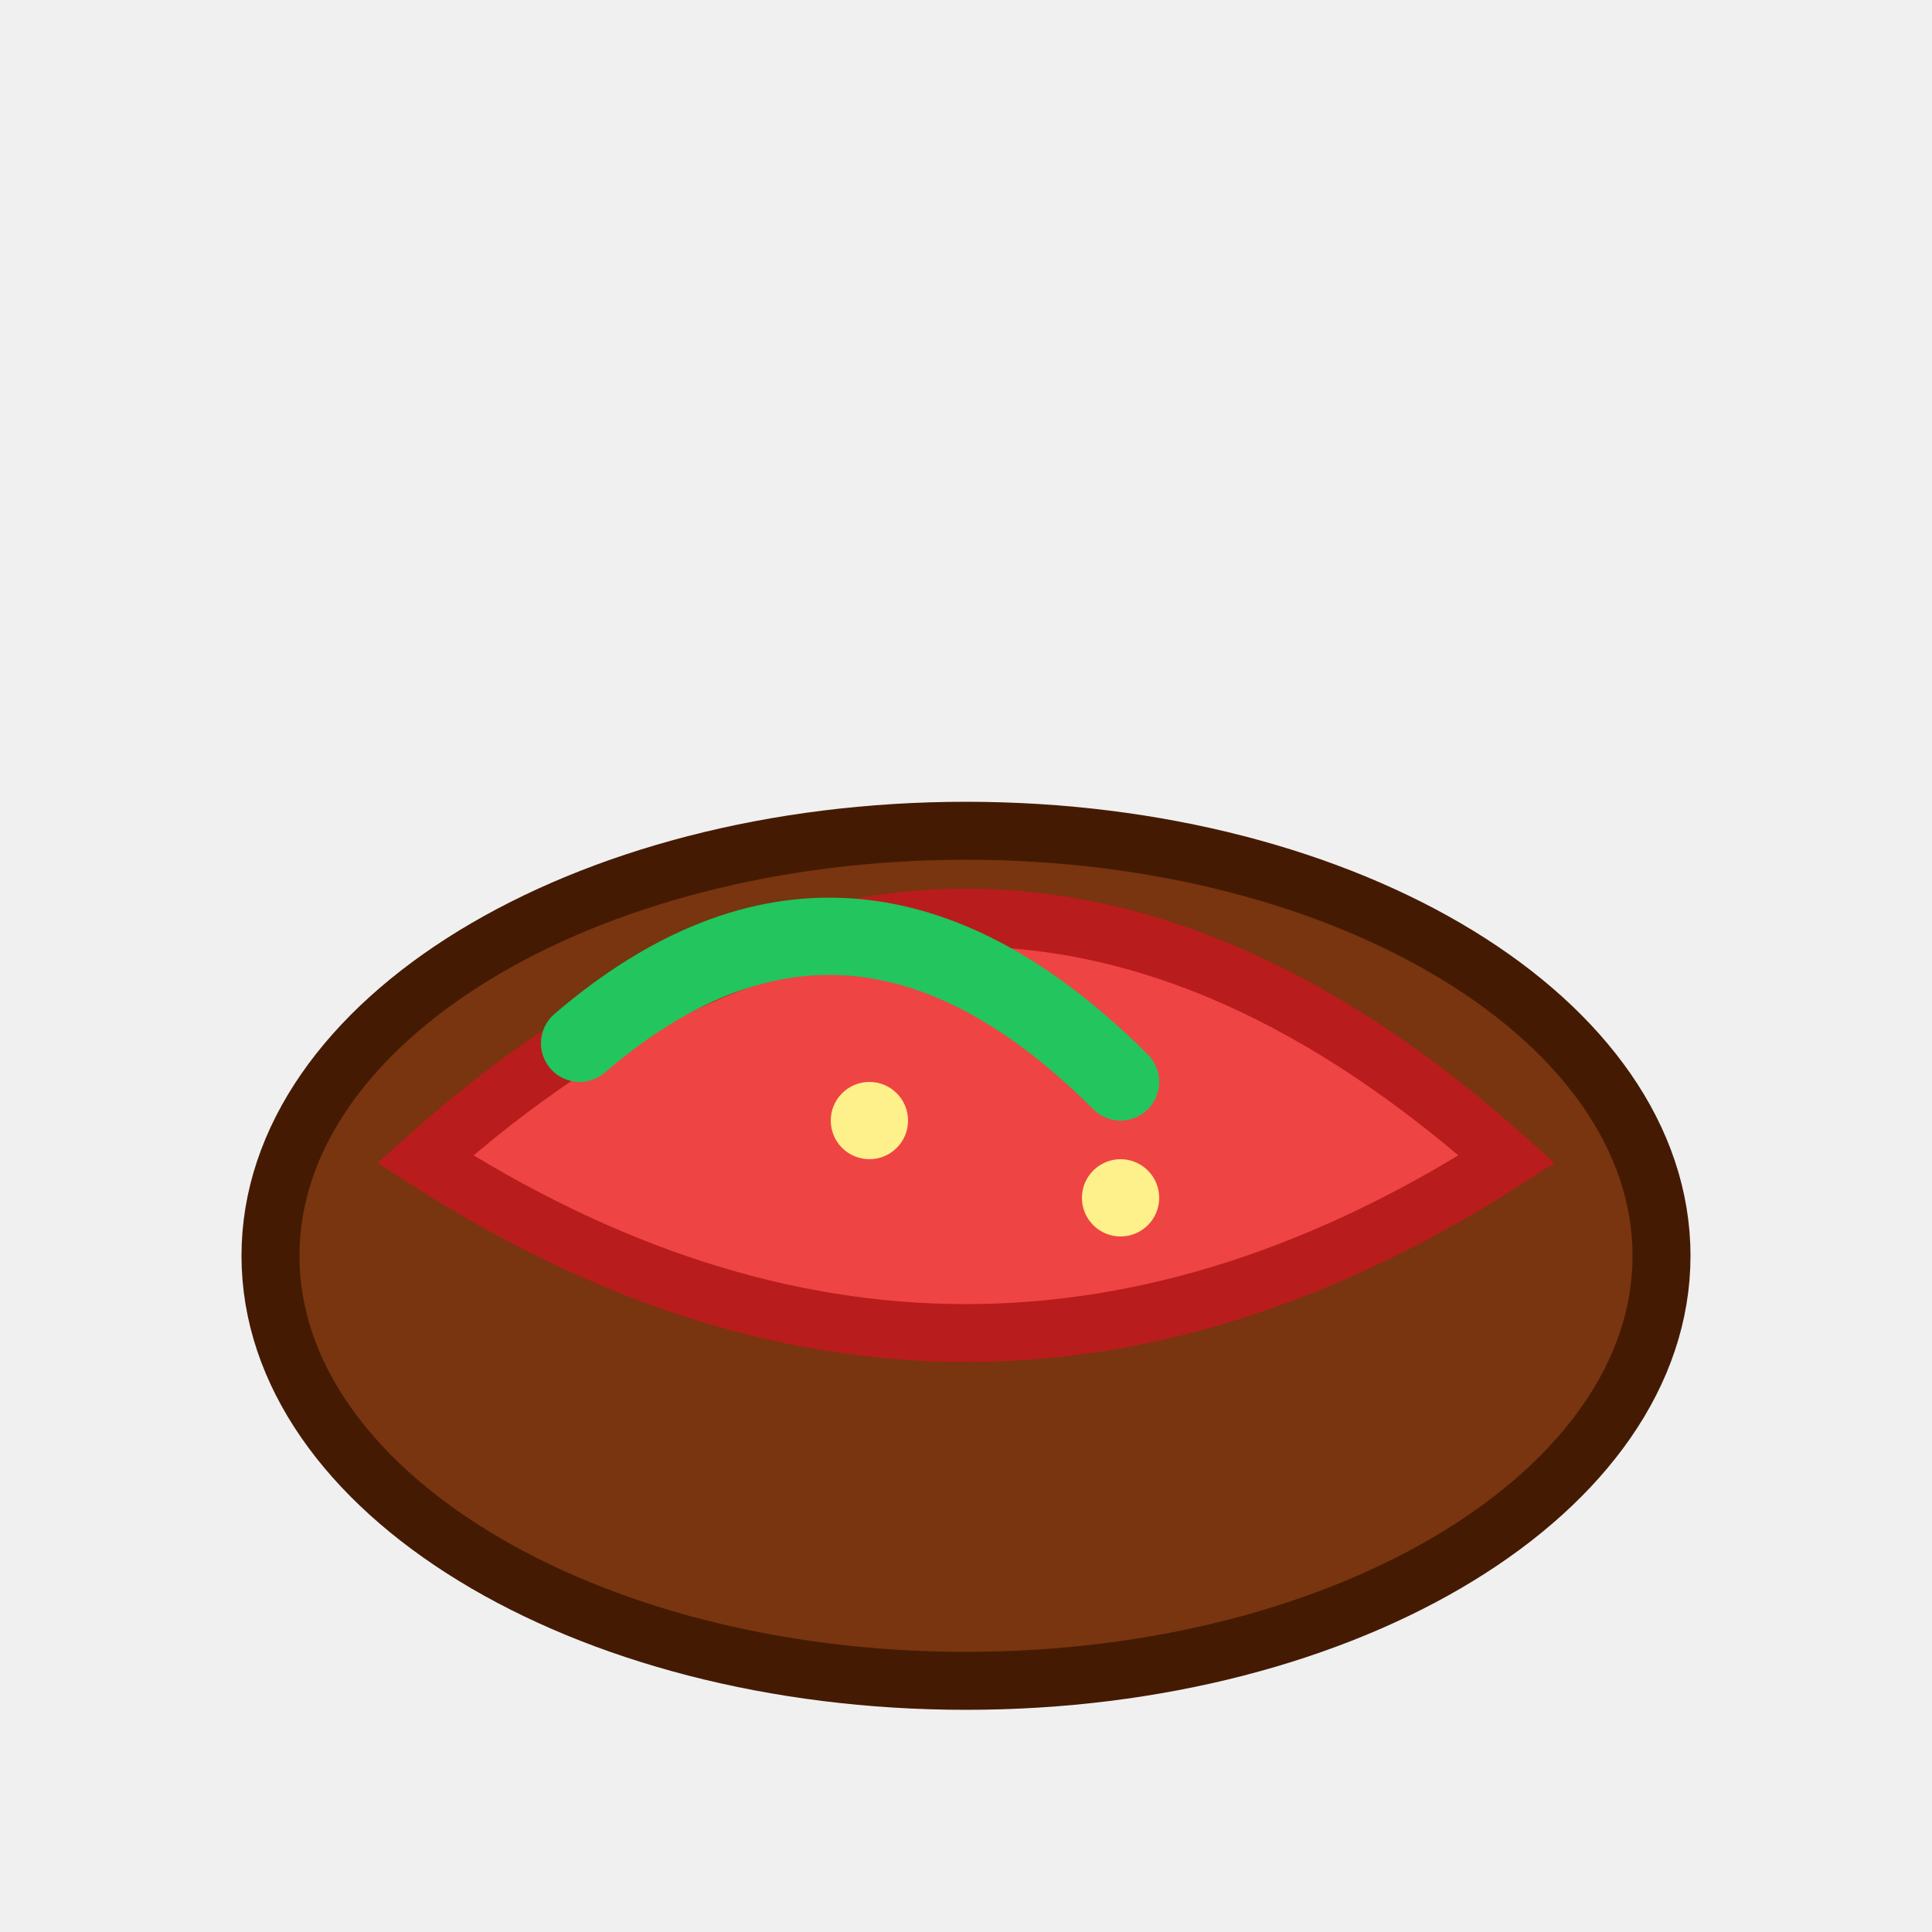
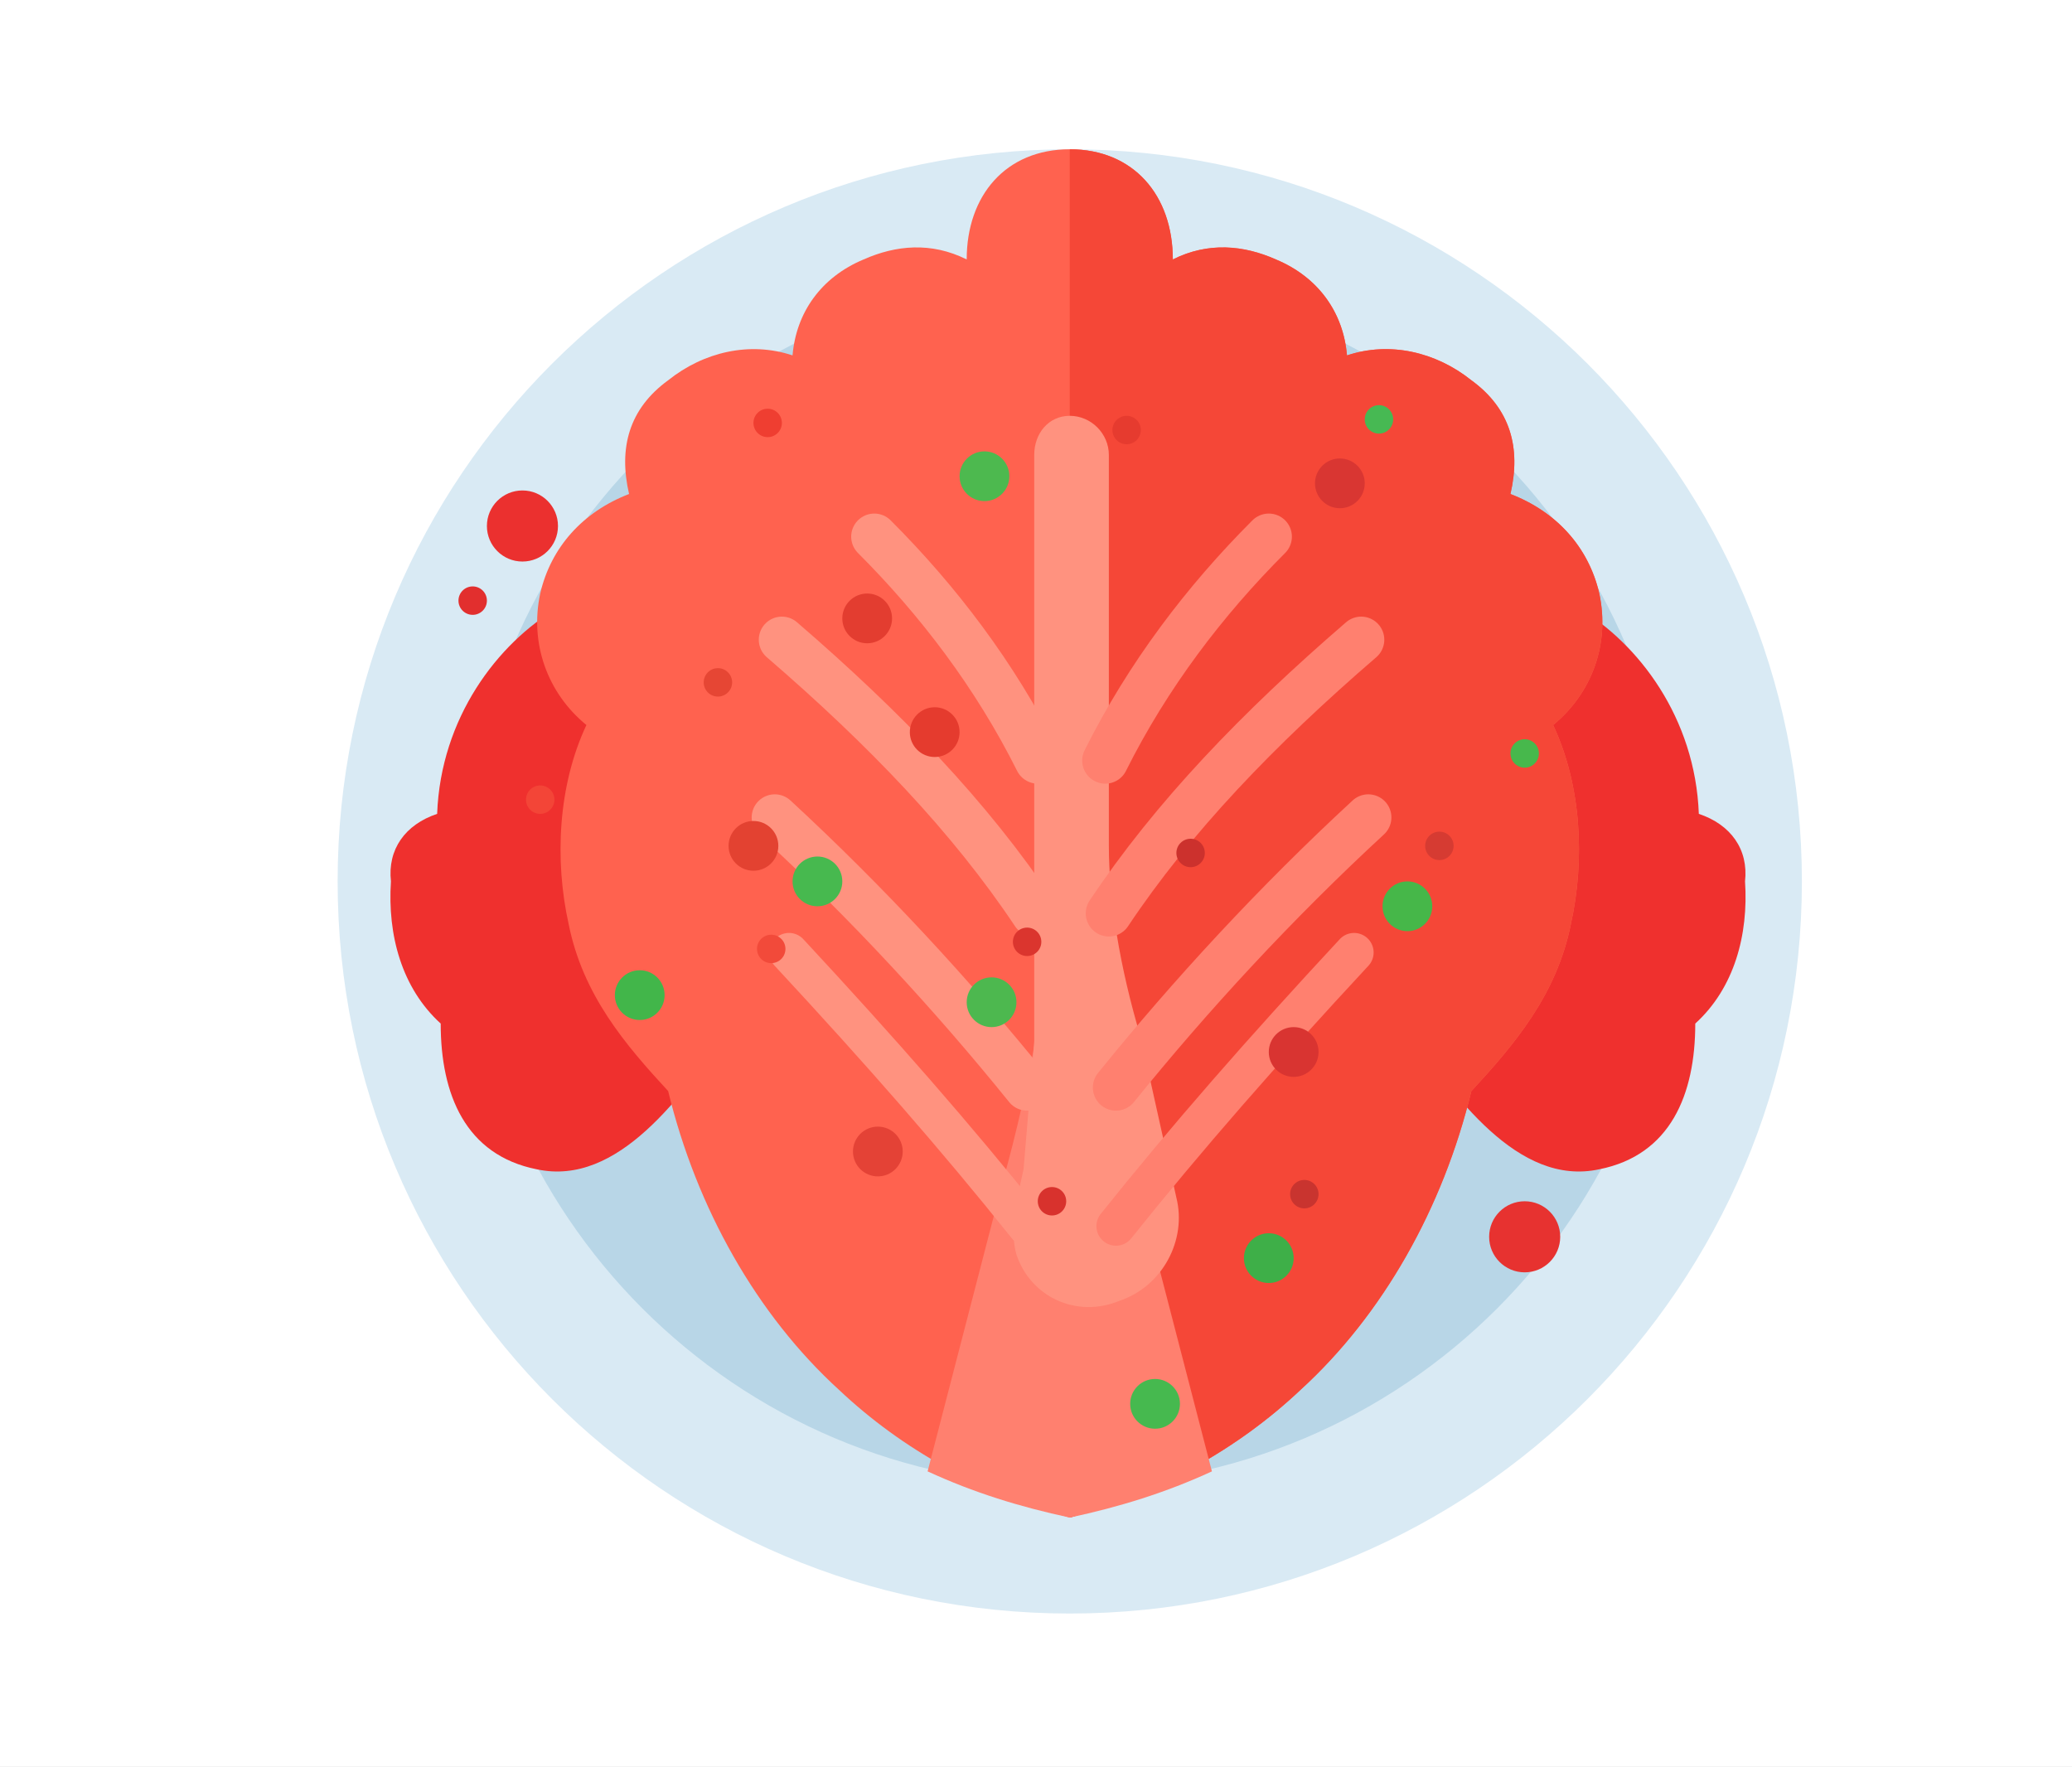
- <svg xmlns="http://www.w3.org/2000/svg" viewBox="0 0 100 100" fill="none">
-   <ellipse cx="50" cy="65" rx="36" ry="22" fill="#78350F" stroke="#451A03" stroke-width="3" />
-   <path d="M22 60 Q50 35 78 60 Q50 78 22 60 Z" fill="#EF4444" stroke="#B91C1C" stroke-width="3" />
-   <path d="M30 54 Q44 42 58 56" fill="none" stroke="#22C55E" stroke-width="4" stroke-linecap="round" />
-   <circle cx="45" cy="58" r="2" fill="#FEF08A" />
-   <circle cx="58" cy="62" r="2" fill="#FEF08A" />
+ <svg xmlns="http://www.w3.org/2000/svg" viewBox="0 0 583 497">
+   <defs>
+     <clipPath id="plateClip">
+       <circle cx="301" cy="248" r="206" />
+     </clipPath>
+   </defs>
+   <rect width="583" height="497" fill="#ffffff" />
+   <circle cx="301" cy="248" r="206" fill="#d9eaf4" />
+   <circle cx="301" cy="248" r="170" fill="#b8d6e7" />
+   <path d="M123 229            C124 202 140 181 157 171            C174 161 192 168 205 182            C216 195 218 215 212 232            C219 251 217 273 205 290            C192 308 174 334 151 329            C131 325 124 308 124 288            C113 278 109 263 110 248            C109 239 114 232 123 229Z" fill="#ef302e" />
+   <path d="M478 229            C477 202 461 181 444 171            C427 161 409 168 396 182            C385 195 383 215 389 232            C382 251 384 273 396 290            C409 308 427 334 450 329            C470 325 477 308 477 288            C488 278 492 263 491 248            C492 239 487 232 478 229Z" fill="#ef302e" />
+   <path d="M301 42            C319 42 330 55 330 73            C340 68 350 69 359 73            C371 78 378 88 379 100            C391 96 404 99 414 107            C425 115 428 126 425 139            C438 144 447 154 450 167            C453 181 448 195 437 204            C445 221 446 242 442 260            C438 280 426 294 414 307            C406 340 389 370 366 391            C348 408 326 420 301 427            C276 420 254 408 236 391            C213 370 196 340 188 307            C176 294 164 280 160 260            C156 242 157 221 165 204            C154 195 149 181 152 167            C155 154 164 144 177 139            C174 126 177 115 188 107            C198 99 211 96 223 100            C224 88 231 78 243 73            C252 69 262 68 272 73            C272 55 283 42 301 42Z" fill="#ff624f" />
+   <path d="M301 42            C319 42 330 55 330 73            C340 68 350 69 359 73            C371 78 378 88 379 100            C391 96 404 99 414 107            C425 115 428 126 425 139            C438 144 447 154 450 167            C453 181 448 195 437 204            C445 221 446 242 442 260            C438 280 426 294 414 307            C406 340 389 370 366 391            C348 408 326 420 301 427Z" fill="#f54737" />
+   <path d="M301 427            C287 424 274 420 261 414            L282 333            C290 305 296 270 301 229            C306 270 312 305 320 333            L341 414            C328 420 315 424 301 427Z" fill="#ff806f" />
+   <path d="M301 117            C307 117 312 122 312 128            L312 238            C312 253 315 272 321 292            L331 337            C334 349 327 362 315 366            C303 371 290 365 286 353            C284 346 286 338 288 329            L291 293            L291 128            C291 122 295 117 301 117Z" fill="#ff927f" />
+   <path d="M292 214 C280 190 264 169 246 151" fill="none" stroke="#ff927f" stroke-width="13" stroke-linecap="round" />
+   <path d="M291 257 C273 230 249 205 220 180" fill="none" stroke="#ff927f" stroke-width="13" stroke-linecap="round" />
+   <path d="M289 306 C268 280 244 254 218 230" fill="none" stroke="#ff927f" stroke-width="13" stroke-linecap="round" />
+   <path d="M289 345 C269 320 248 296 222 268" fill="none" stroke="#ff927f" stroke-width="11" stroke-linecap="round" />
+   <path d="M311 214 C323 190 339 169 357 151" fill="none" stroke="#ff806f" stroke-width="13" stroke-linecap="round" />
+   <path d="M312 257 C330 230 354 205 383 180" fill="none" stroke="#ff806f" stroke-width="13" stroke-linecap="round" />
+   <path d="M314 306 C335 280 359 254 385 230" fill="none" stroke="#ff806f" stroke-width="13" stroke-linecap="round" />
+   <path d="M314 345 C334 320 355 296 381 268" fill="none" stroke="#ff806f" stroke-width="11" stroke-linecap="round" />
+   <g>
+     <circle cx="216" cy="119" r="4" fill="#ef3e31" />
+     <circle cx="317" cy="121" r="4" fill="#e63b2f" />
+     <circle cx="377" cy="136" r="7" fill="#d93632" />
+     <circle cx="244" cy="174" r="7" fill="#e33d30" />
+     <circle cx="263" cy="206" r="7" fill="#e53b2e" />
+     <circle cx="212" cy="238" r="7" fill="#e34231" />
+     <circle cx="247" cy="324" r="7" fill="#e44236" />
+     <circle cx="364" cy="296" r="7" fill="#d93431" />
+     <circle cx="296" cy="338" r="4" fill="#d8322d" />
+     <circle cx="289" cy="265" r="4" fill="#db352e" />
+     <circle cx="335" cy="240" r="4" fill="#cc312d" />
+     <circle cx="367" cy="336" r="4" fill="#c9342f" />
+     <circle cx="405" cy="238" r="4" fill="#d63b32" />
+     <circle cx="202" cy="192" r="4" fill="#e64634" />
+     <circle cx="217" cy="267" r="4" fill="#f24a3a" />
+     <circle cx="152" cy="225" r="4" fill="#f34537" />
+     <circle cx="133" cy="169" r="4" fill="#e22f2e" />
+     <circle cx="277" cy="134" r="7" fill="#4db94f" />
+     <circle cx="388" cy="118" r="4" fill="#47b953" />
+     <circle cx="230" cy="248" r="7" fill="#47b94f" />
+     <circle cx="180" cy="280" r="7" fill="#42b64a" />
+     <circle cx="279" cy="282" r="7" fill="#4db84f" />
+     <circle cx="396" cy="255" r="7" fill="#46b749" />
+     <circle cx="357" cy="354" r="7" fill="#3eaf48" />
+     <circle cx="325" cy="395" r="7" fill="#46b94f" />
+     <circle cx="429" cy="212" r="4" fill="#47b84c" />
+   </g>
+   <circle cx="147" cy="148" r="10" fill="#eb302f" />
+   <circle cx="429" cy="348" r="10" fill="#e73230" />
</svg>
